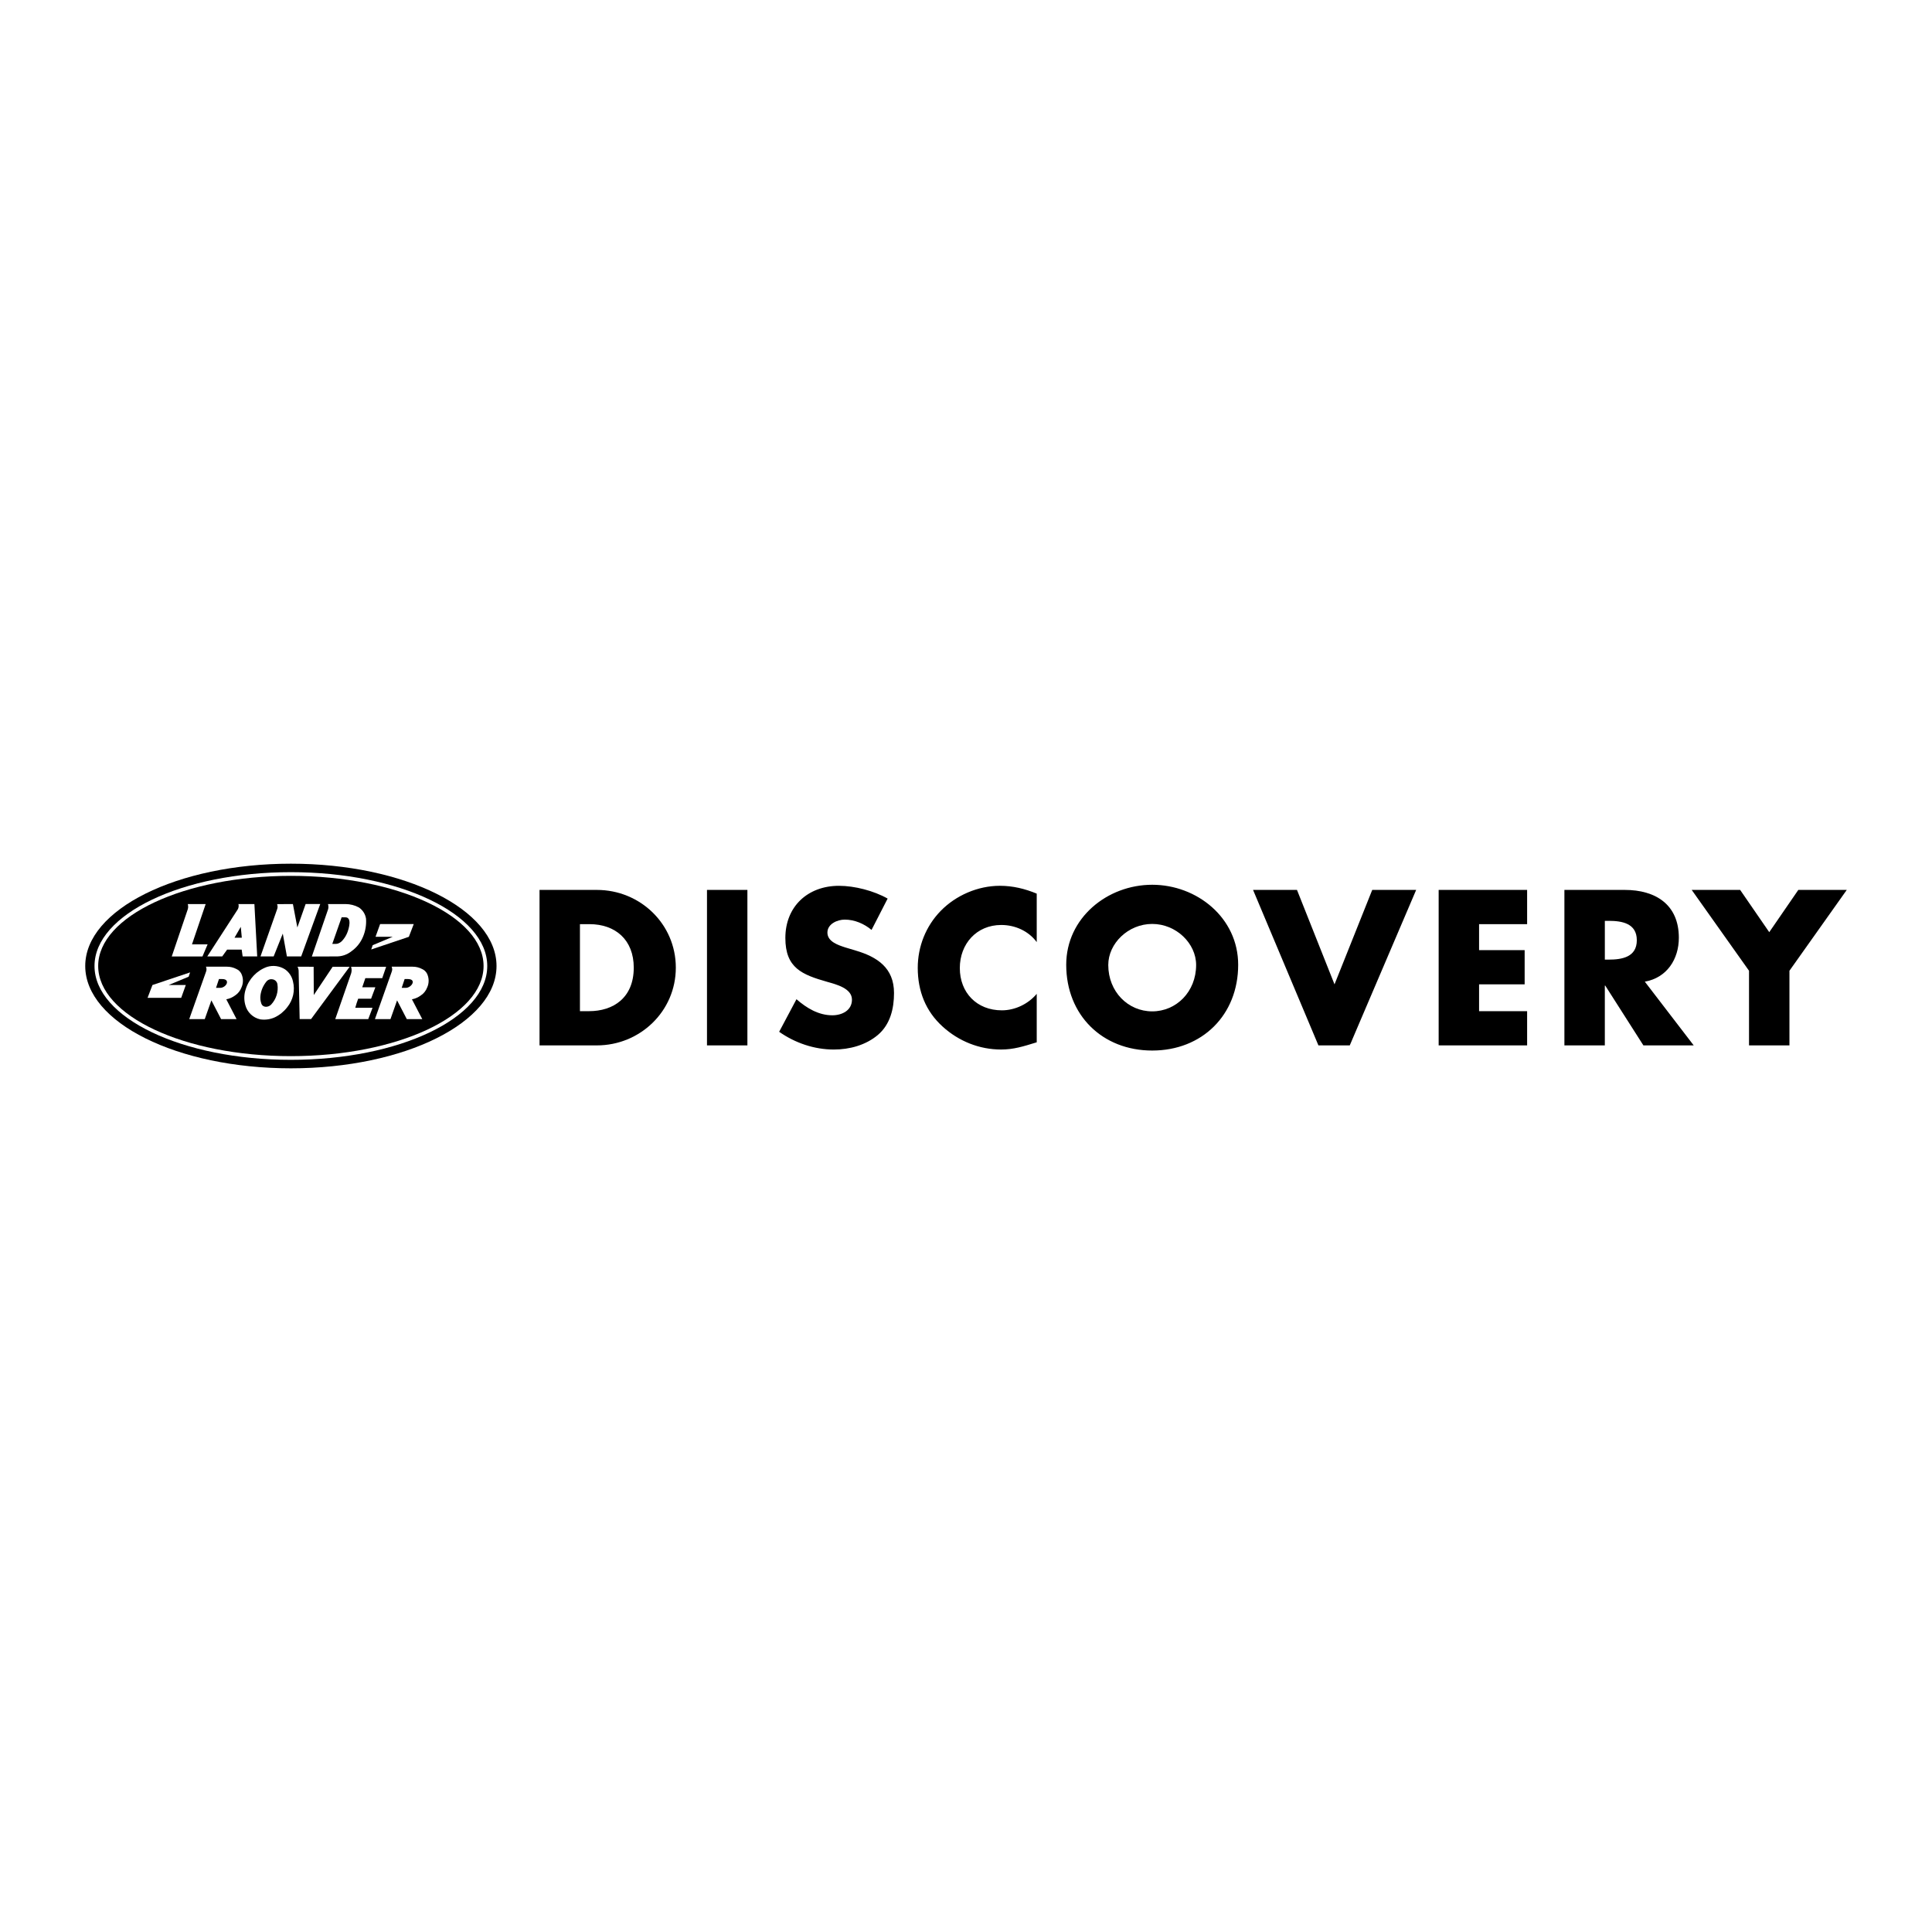
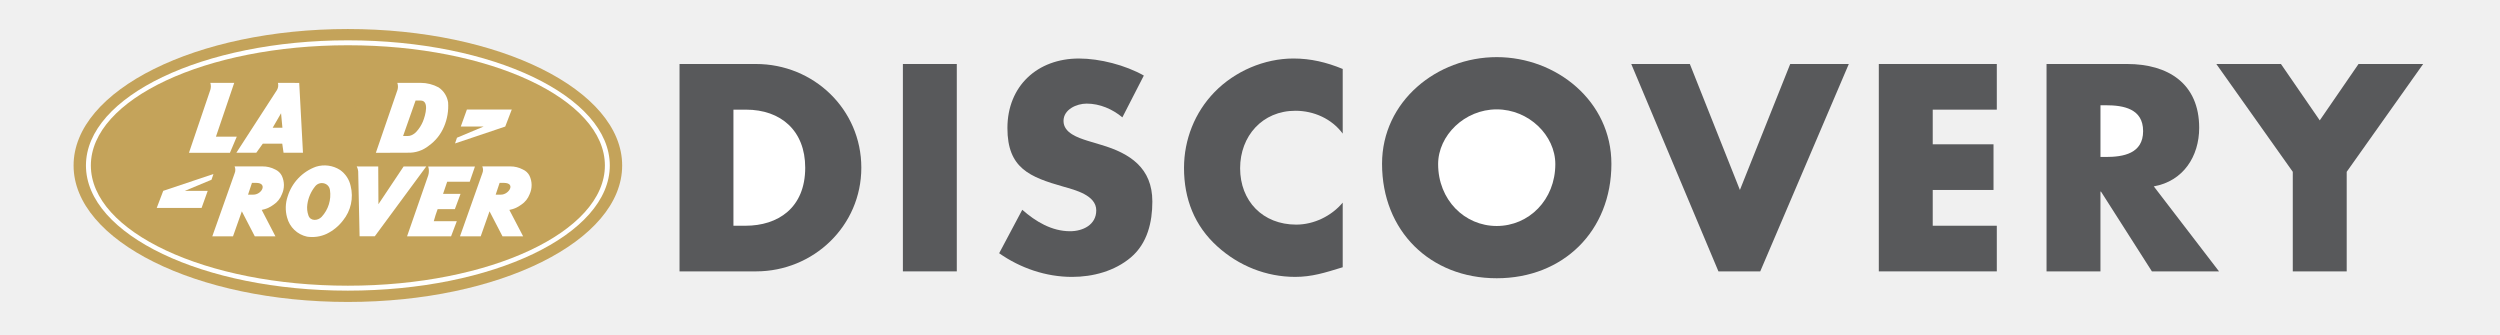
- <svg xmlns="http://www.w3.org/2000/svg" width="2500" height="2500" viewBox="0 0 192.756 192.756">
+ <svg xmlns="http://www.w3.org/2000/svg" viewBox="3 84 187 25" role="img" aria-label="Discovery">
  <g fill-rule="evenodd" clip-rule="evenodd">
-     <path fill="#fff" d="M0 0h192.756v192.756H0V0z" />
-     <path d="M29.021 106.586c-11.331 0-20.517-4.57-20.517-10.208 0-5.637 9.186-10.207 20.517-10.207s20.517 4.57 20.517 10.207c0 5.638-9.186 10.208-20.517 10.208z" />
+     <path fill="#C4A35A" d="M29.021 106.586c-11.331 0-20.517-4.57-20.517-10.208 0-5.637 9.186-10.207 20.517-10.207s20.517 4.57 20.517 10.207c0 5.638-9.186 10.208-20.517 10.208z" />
    <path d="M29.021 105.74c10.82 0 19.592-4.191 19.592-9.362 0-5.17-8.771-9.362-19.592-9.362S9.429 91.208 9.429 96.378c0 5.171 8.772 9.362 19.592 9.362z" fill="#fff" />
-     <path d="M29.021 105.371c-10.617 0-19.225-4.027-19.225-8.993s8.607-8.993 19.225-8.993 19.225 4.026 19.225 8.993c0 4.966-8.608 8.993-19.225 8.993z" />
-     <path d="M25.989 95.424h1.313l.912-2.278.411 2.278h1.424l1.901-5.227h-1.458l-.825 2.336-.444-2.336-1.578.009a.69.69 0 0 1 0 .517l-1.656 4.701zM32.735 90.715l-1.622 4.716 2.399-.009a2.359 2.359 0 0 0 1.554-.517 3.328 3.328 0 0 0 1.144-1.424 3.92 3.92 0 0 0 .309-1.82 1.644 1.644 0 0 0-.714-1.125 2.809 2.809 0 0 0-1.337-.338H32.72a.861.861 0 0 1 .015.517z" fill="#fff" />
-     <path d="M34.465 91.522c.642 0 .381 1.058.164 1.579a2.644 2.644 0 0 1-.463.729c-.111.13-.251.231-.41.294a.64.64 0 0 1-.251.048h-.353l.932-2.65h.381z" />
+     <path fill="#C4A35A" d="M29.021 105.371c-10.617 0-19.225-4.027-19.225-8.993s8.607-8.993 19.225-8.993 19.225 4.026 19.225 8.993c0 4.966-8.608 8.993-19.225 8.993z" />
+     <path fill="#C4A35A" d="M25.989 95.424h1.313l.912-2.278.411 2.278h1.424l1.901-5.227h-1.458l-.825 2.336-.444-2.336-1.578.009a.69.69 0 0 1 0 .517l-1.656 4.701z" />
+     <path d="M32.735 90.715l-1.622 4.716 2.399-.009a2.359 2.359 0 0 0 1.554-.517 3.328 3.328 0 0 0 1.144-1.424 3.92 3.92 0 0 0 .309-1.82 1.644 1.644 0 0 0-.714-1.125 2.809 2.809 0 0 0-1.337-.338H32.72a.861.861 0 0 1 .015.517z" fill="#fff" />
+     <path fill="#C4A35A" d="M34.465 91.522c.642 0 .381 1.058.164 1.579a2.644 2.644 0 0 1-.463.729c-.111.13-.251.231-.41.294a.64.64 0 0 1-.251.048h-.353l.932-2.65h.381z" />
    <path d="M37.406 101.68h1.55l.661-1.873.971 1.873h1.544l-1.033-1.979c.324-.059.627-.193.893-.391.285-.188.502-.463.623-.781a1.627 1.627 0 0 0-.01-1.387 1 1 0 0 0-.493-.463 1.982 1.982 0 0 0-.951-.232h-2.085a.647.647 0 0 1 0 .521l-1.67 4.712z" fill="#fff" />
-     <path d="M40.705 97.68c.897.014.357.879-.227.879h-.401l.295-.883.333.004z" />
+     <path fill="#C4A35A" d="M40.705 97.68c.897.014.357.879-.227.879h-.401l.295-.883.333.004z" />
    <path d="M18.879 101.68h1.549l.662-1.873.97 1.873h1.544l-1.028-1.979c.319-.059.627-.193.888-.391.285-.188.502-.463.623-.781a1.627 1.627 0 0 0-.01-1.387 1.01 1.01 0 0 0-.488-.463 2.013 2.013 0 0 0-.956-.232h-2.085a.647.647 0 0 1 0 .521l-1.669 4.712z" fill="#fff" />
-     <path d="M22.181 97.68c.845.014.406.879-.227.879h-.401l.294-.883.334.004z" />
-     <path d="M29.897 101.672h1.139l3.847-5.218h-1.694l-1.882 2.819-.015-2.819-1.607-.005c.082.164.121.344.111.521l.101 4.702zM33.447 101.68h3.292l.43-1.133h-1.723c.082-.305.179-.609.289-.904h1.289l.425-1.143h-1.308l.309-.908h1.685l.391-1.135H35.03c.068.213.068.439.005.652l-1.588 4.571zM23.721 90.727l-3.041 4.697h1.491l.488-.68h1.453l.097.68h1.453l-.28-5.222-1.593-.005a.708.708 0 0 1-.068.53z" fill="#fff" />
-     <path d="M24.125 93.557h-.729l.627-1.086.102 1.086z" />
+     <path fill="#C4A35A" d="M22.181 97.68c.845.014.406.879-.227.879h-.401l.294-.883.334.004z" />
+     <path d="M29.897 101.672h1.139l3.847-5.218h-1.694l-1.882 2.819-.015-2.819-1.607-.005c.082.164.121.344.111.521l.101 4.702z" fill="#fff" />
+     <path d="M33.447 101.68h3.292l.43-1.133h-1.723c.082-.305.179-.609.289-.904h1.289l.425-1.143h-1.308l.309-.908h1.685l.391-1.135H35.03c.068.213.068.439.005.652l-1.588 4.571z" fill="#fff" />
+     <path d="M23.721 90.727l-3.041 4.697h1.491l.488-.68h1.453l.097.68h1.453l-.28-5.222-1.593-.005a.708.708 0 0 1-.068.53z" fill="#fff" />
+     <path fill="#C4A35A" d="M24.125 93.557h-.729l.627-1.086.102 1.086z" />
    <path d="M25.973 101.703c.497.072 1.009 0 1.463-.213a3.399 3.399 0 0 0 1.221-1 2.94 2.94 0 0 0 .57-2.586 1.966 1.966 0 0 0-.792-1.193 2.154 2.154 0 0 0-1.801-.241 3.437 3.437 0 0 0-2.114 2.216 2.658 2.658 0 0 0-.048 1.574 1.97 1.97 0 0 0 1.501 1.443z" fill="#fff" />
-     <path d="M27.058 100.221c-.28.299-.831.338-.985-.098a1.725 1.725 0 0 1-.083-.84c.068-.492.271-.959.589-1.352.333-.41 1.019-.266 1.101.275.112.73-.12 1.474-.622 2.015z" />
-     <path fill="#fff" d="M37.466 93.466h1.709l-1.993.835-.145.429 3.755-1.264.488-1.274h-3.355l-.459 1.274zM18.537 98.275h-1.709l1.993-.83.145-.429-3.756 1.259-.487 1.28h3.355l.459-1.28zM17.135 95.428H20.2l.512-1.207h-1.559l1.366-4.021h-1.786a.873.873 0 0 1 0 .521l-1.598 4.707z" />
-     <path d="M53.829 88.787h5.719c4.32 0 7.879 3.395 7.879 7.756s-3.58 7.756-7.879 7.756h-5.719V88.787z" />
+     <path fill="#C4A35A" d="M27.058 100.221c-.28.299-.831.338-.985-.098a1.725 1.725 0 0 1-.083-.84c.068-.492.271-.959.589-1.352.333-.41 1.019-.266 1.101.275.112.73-.12 1.474-.622 2.015z" />
+     <path fill="#fff" d="M37.466 93.466h1.709l-1.993.835-.145.429 3.755-1.264.488-1.274h-3.355l-.459 1.274z" />
+     <path fill="#fff" d="M18.537 98.275h-1.709l1.993-.83.145-.429-3.756 1.259-.487 1.28h3.355l.459-1.28z" />
+     <path fill="#fff" d="M17.135 95.428H20.2l.512-1.207h-1.559l1.366-4.021h-1.786a.873.873 0 0 1 0 .521l-1.598 4.707z" />
+     <path fill="#58595B" d="M53.829 88.787h5.719c4.32 0 7.879 3.395 7.879 7.756s-3.58 7.756-7.879 7.756h-5.719V88.787z" />
    <path d="M57.861 100.885h.905c2.407 0 4.464-1.318 4.464-4.342 0-2.777-1.831-4.341-4.423-4.341h-.946v8.683z" fill="#fff" />
-     <path d="M74.568 104.299h-4.032V88.787h4.032v15.512zM86.954 92.778c-.741-.617-1.688-1.028-2.675-1.028-.741 0-1.728.432-1.728 1.296 0 .905 1.09 1.255 1.79 1.481l1.028.309c2.16.638 3.827 1.728 3.827 4.239 0 1.543-.37 3.127-1.604 4.176-1.214 1.029-2.839 1.461-4.403 1.461-1.955 0-3.868-.658-5.452-1.77l1.728-3.25c1.008.883 2.202 1.604 3.58 1.604.946 0 1.955-.473 1.955-1.562 0-1.133-1.584-1.523-2.448-1.77-2.53-.721-4.197-1.379-4.197-4.382 0-3.147 2.242-5.205 5.349-5.205 1.563 0 3.477.494 4.855 1.275l-1.605 3.126zM103.434 93.992c-.822-1.111-2.16-1.707-3.539-1.707-2.469 0-4.134 1.893-4.134 4.299 0 2.449 1.687 4.217 4.197 4.217 1.316 0 2.633-.637 3.477-1.645v4.834c-1.338.412-2.305.721-3.559.721-2.16 0-4.218-.824-5.823-2.283-1.708-1.543-2.489-3.561-2.489-5.864 0-2.119.803-4.156 2.284-5.678 1.522-1.563 3.723-2.51 5.905-2.51 1.295 0 2.488.288 3.682.782v4.834h-.001zM123.533 96.255c0 5.021-3.6 8.558-8.578 8.558s-8.578-3.537-8.578-8.558c0-4.69 4.113-7.982 8.578-7.982s8.578 3.291 8.578 7.982z" />
+     <path fill="#58595B" d="M74.568 104.299h-4.032V88.787h4.032v15.512z" />
+     <path fill="#58595B" d="M86.954 92.778c-.741-.617-1.688-1.028-2.675-1.028-.741 0-1.728.432-1.728 1.296 0 .905 1.09 1.255 1.79 1.481l1.028.309c2.16.638 3.827 1.728 3.827 4.239 0 1.543-.37 3.127-1.604 4.176-1.214 1.029-2.839 1.461-4.403 1.461-1.955 0-3.868-.658-5.452-1.77l1.728-3.25c1.008.883 2.202 1.604 3.58 1.604.946 0 1.955-.473 1.955-1.562 0-1.133-1.584-1.523-2.448-1.77-2.53-.721-4.197-1.379-4.197-4.382 0-3.147 2.242-5.205 5.349-5.205 1.563 0 3.477.494 4.855 1.275l-1.605 3.126z" />
+     <path fill="#58595B" d="M103.434 93.992c-.822-1.111-2.16-1.707-3.539-1.707-2.469 0-4.134 1.893-4.134 4.299 0 2.449 1.687 4.217 4.197 4.217 1.316 0 2.633-.637 3.477-1.645v4.834c-1.338.412-2.305.721-3.559.721-2.16 0-4.218-.824-5.823-2.283-1.708-1.543-2.489-3.561-2.489-5.864 0-2.119.803-4.156 2.284-5.678 1.522-1.563 3.723-2.51 5.905-2.51 1.295 0 2.488.288 3.682.782v4.834h-.001z" />
+     <path fill="#58595B" d="M123.533 96.255c0 5.021-3.6 8.558-8.578 8.558s-8.578-3.537-8.578-8.558c0-4.69 4.113-7.982 8.578-7.982s8.578 3.291 8.578 7.982z" />
    <path d="M110.572 96.275c0 2.674 1.977 4.629 4.383 4.629s4.383-1.955 4.383-4.629c0-2.14-1.977-4.094-4.383-4.094s-4.383 1.955-4.383 4.094z" fill="#fff" />
-     <path d="M133.145 98.209l3.763-9.422h4.383l-6.625 15.512h-3.127l-6.521-15.512h4.382l3.745 9.422zM147.568 92.202v2.592h4.547v3.415h-4.547v2.676h4.793v3.414h-8.826V88.787h8.826v3.415h-4.793zM168.982 104.299h-5.02l-3.807-5.967h-.041v5.967h-4.033V88.787h6.029c3.064 0 5.389 1.461 5.389 4.773 0 2.14-1.193 3.991-3.395 4.381l4.878 6.358z" />
+     <path fill="#58595B" d="M133.145 98.209l3.763-9.422h4.383l-6.625 15.512h-3.127l-6.521-15.512h4.382l3.745 9.422z" />
+     <path fill="#58595B" d="M147.568 92.202v2.592h4.547v3.415h-4.547v2.676h4.793v3.414h-8.826V88.787h8.826v3.415h-4.793z" />
+     <path fill="#58595B" d="M168.982 104.299h-5.02l-3.807-5.967h-.041v5.967h-4.033V88.787h6.029c3.064 0 5.389 1.461 5.389 4.773 0 2.14-1.193 3.991-3.395 4.381l4.878 6.358z" />
    <path d="M160.115 95.741h.391c1.316 0 2.799-.247 2.799-1.934s-1.482-1.934-2.799-1.934h-.391v3.868z" fill="#fff" />
-     <path d="M168.781 88.787h4.834l2.903 4.217 2.9-4.217h4.834l-5.719 8.065v7.447H174.5v-7.447l-5.719-8.065z" />
+     <path fill="#58595B" d="M168.781 88.787h4.834l2.903 4.217 2.9-4.217h4.834l-5.719 8.065v7.447H174.5v-7.447l-5.719-8.065z" />
  </g>
</svg>
